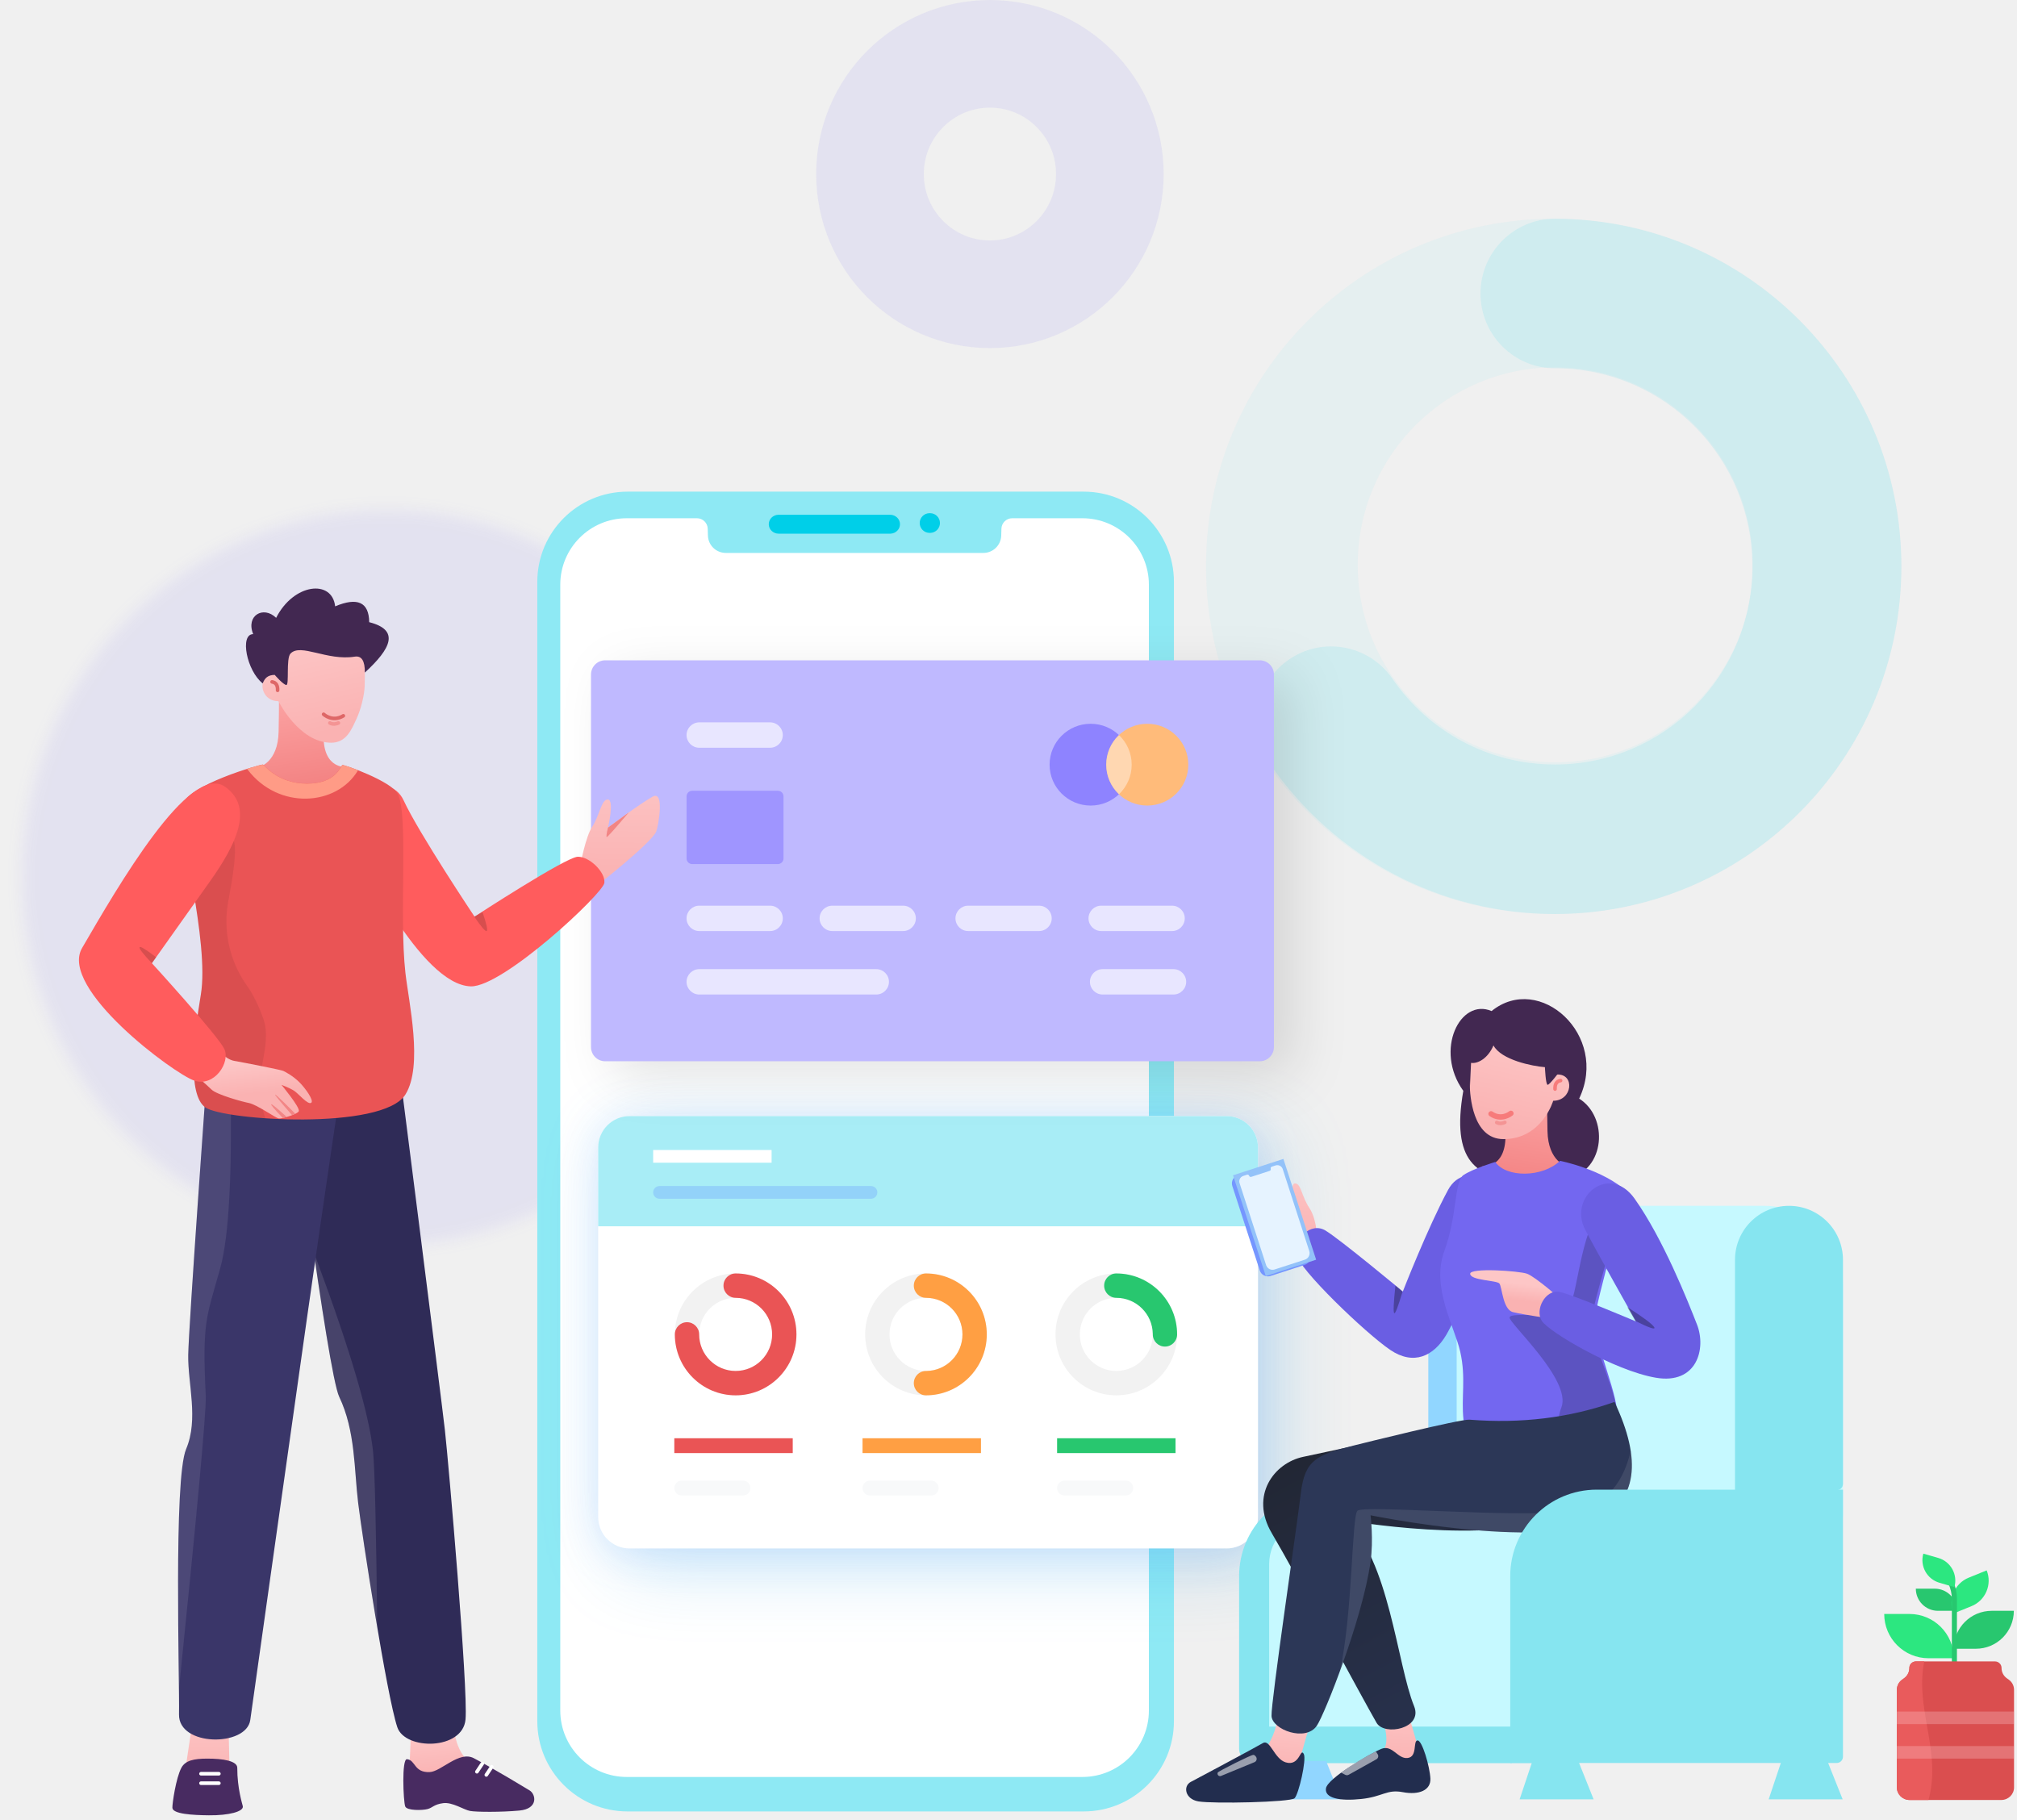
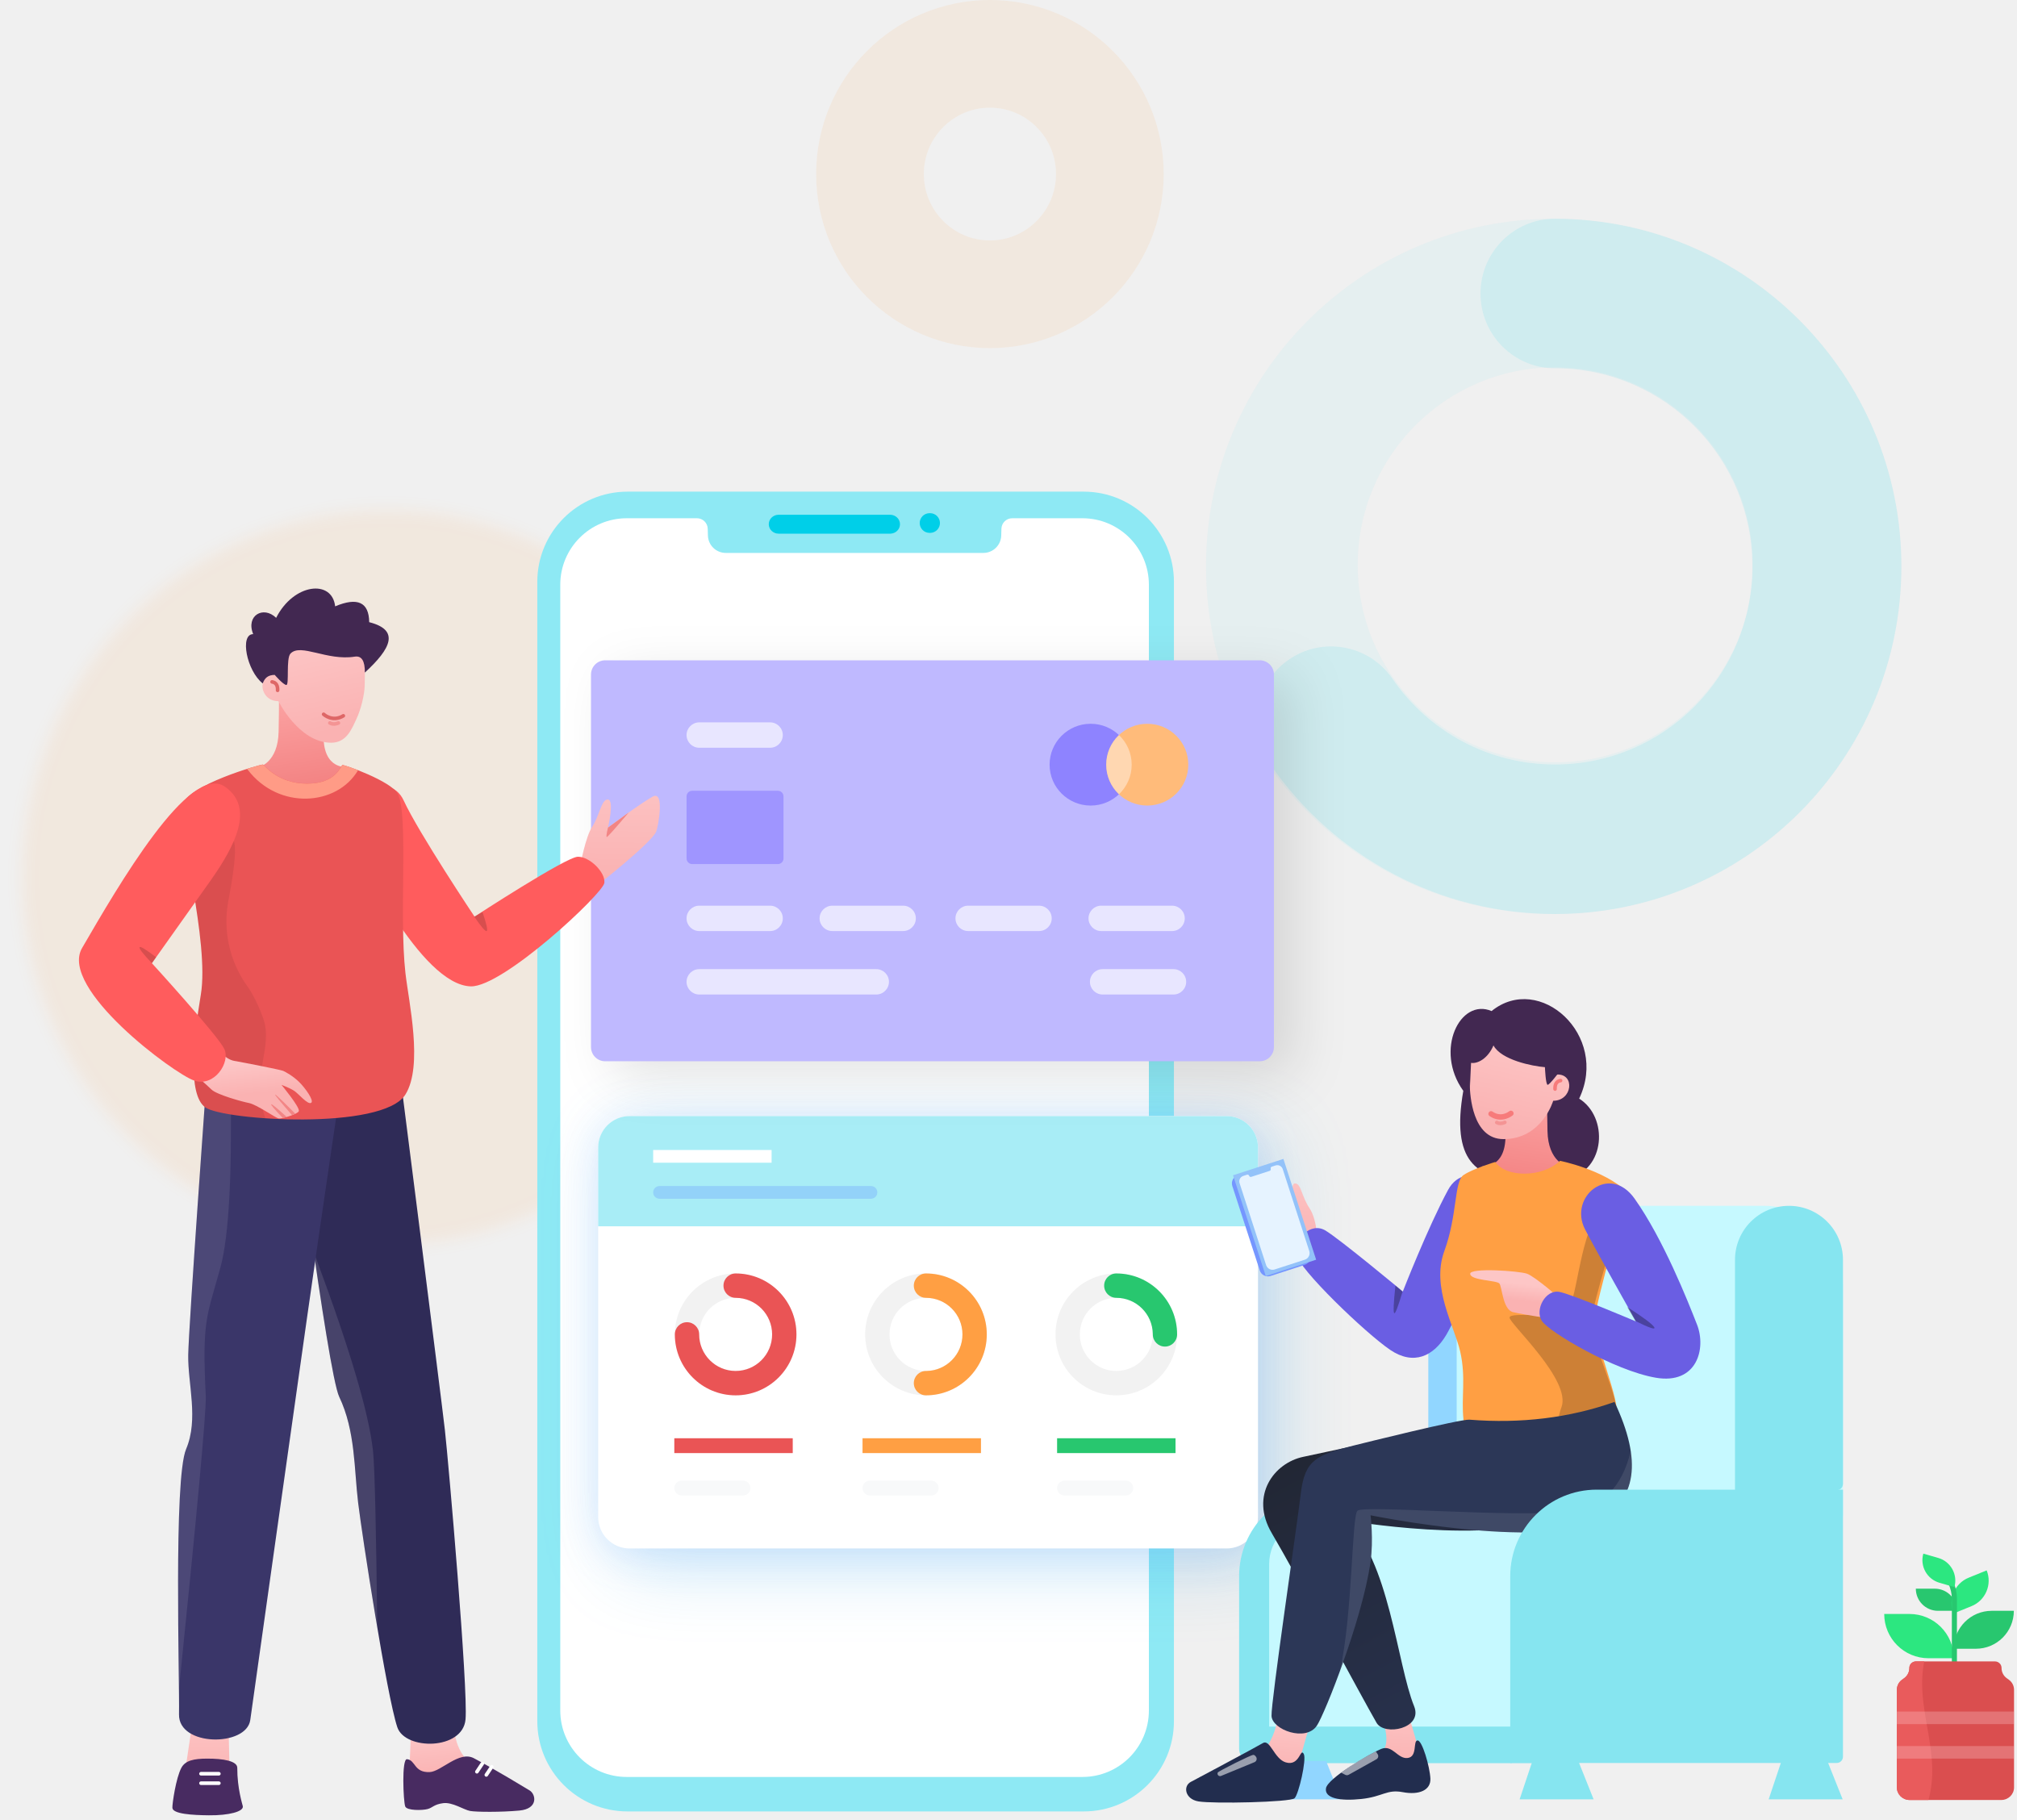
<svg xmlns="http://www.w3.org/2000/svg" xmlns:xlink="http://www.w3.org/1999/xlink" width="562px" height="507px" viewBox="0 0 562 507" version="1.1">
  <defs>
    <filter x="-2.9%" y="-2.9%" width="105.9%" height="105.9%" filterUnits="objectBoundingBox" id="filter-1">
      <feGaussianBlur stdDeviation="2" in="SourceGraphic" />
    </filter>
    <path d="M18.522,0 L38.087,0 C39.71,5.90024691e-16 41.039,1.291 41.086,2.913 L41.142,4.831 C41.219,7.521 43.423,9.661 46.114,9.661 L117.894,9.661 C120.585,9.661 122.788,7.521 122.866,4.831 L122.921,2.913 C122.968,1.291 124.297,2.07451057e-15 125.92,0 L145.486,0 C155.715,-2.00502105e-14 164.008,8.293 164.008,18.522 L164.008,332.223 C164.008,342.452 155.715,350.745 145.486,350.745 L18.522,350.745 C8.293,350.745 -2.29997126e-15,342.452 0,332.223 L0,18.522 C-4.8054561e-15,8.293 8.293,-8.77902741e-15 18.522,0 Z" id="path-2" />
    <path d="M8.757,0 L175.092,0 C179.928,-1.80700981e-14 183.848,3.921 183.848,8.757 L183.848,111.729 C183.848,116.565 179.928,120.486 175.092,120.486 L8.757,120.486 C3.921,120.486 -1.00658751e-14,116.565 0,111.729 L0,8.757 C-5.92265936e-16,3.921 3.921,4.44111258e-15 8.757,0 Z" id="path-4" />
    <filter x="-15.0%" y="-22.8%" width="135.4%" height="153.9%" filterUnits="objectBoundingBox" id="filter-6">
      <feOffset dx="5" dy="5" in="SourceAlpha" result="shadowOffsetOuter1" />
      <feGaussianBlur stdDeviation="10" in="shadowOffsetOuter1" result="shadowBlurOuter1" />
      <feColorMatrix values="0 0 0 0 0.076   0 0 0 0 0.583   0 0 0 0 0.879  0 0 0 0.229 0" type="matrix" in="shadowBlurOuter1" result="shadowMatrixOuter1" />
      <feOffset dx="0" dy="1" in="SourceAlpha" result="shadowOffsetOuter2" />
      <feGaussianBlur stdDeviation="5.5" in="shadowOffsetOuter2" result="shadowBlurOuter2" />
      <feColorMatrix values="0 0 0 0 0.504   0 0 0 0 0.7   0 0 0 0 1  0 0 0 0.234 0" type="matrix" in="shadowBlurOuter2" result="shadowMatrixOuter2" />
      <feMerge>
        <feMergeNode in="shadowMatrixOuter1" />
        <feMergeNode in="shadowMatrixOuter2" />
      </feMerge>
    </filter>
    <path d="M3.944,0 L186.337,0 C188.515,0 190.281,1.771 190.281,3.955 L190.281,107.769 C190.281,109.953 188.515,111.723 186.337,111.723 L3.944,111.723 C1.766,111.723 0,109.953 0,107.769 L0,3.955 C0,1.771 1.766,0 3.944,0 Z" id="path-7" />
    <filter x="-9.5%" y="-17.9%" width="125.2%" height="143.0%" filterUnits="objectBoundingBox" id="filter-8">
      <feOffset dx="6" dy="4" in="SourceAlpha" result="shadowOffsetOuter1" />
      <feGaussianBlur stdDeviation="7" in="shadowOffsetOuter1" result="shadowBlurOuter1" />
      <feColorMatrix values="0 0 0 0 0.019   0 0 0 0 0.019   0 0 0 0 0.019  0 0 0 0.11 0" type="matrix" in="shadowBlurOuter1" />
    </filter>
    <linearGradient x1="42.314%" y1="12.631%" x2="50%" y2="69.62%" id="linearGradient-9">
      <stop stop-color="#FDC6C6" offset="0%" />
      <stop stop-color="#FAB2B2" offset="100%" />
    </linearGradient>
    <linearGradient x1="46.204%" y1="-28.186%" x2="50%" y2="91.05%" id="linearGradient-10">
      <stop stop-color="#FDC6C6" offset="0%" />
      <stop stop-color="#FAB2B2" offset="100%" />
    </linearGradient>
    <linearGradient x1="44.814%" y1="-28.186%" x2="62.813%" y2="121.547%" id="linearGradient-11">
      <stop stop-color="#FFAFAF" offset="0%" />
      <stop stop-color="#F07777" offset="100%" />
    </linearGradient>
    <linearGradient x1="31.713%" y1="-6.922%" x2="55.144%" y2="91.239%" id="linearGradient-12">
      <stop stop-color="#FDC6C6" offset="0%" />
      <stop stop-color="#FAB2B2" offset="100%" />
    </linearGradient>
    <linearGradient x1="45.013%" y1="-28.186%" x2="50%" y2="91.05%" id="linearGradient-13">
      <stop stop-color="#FDC6C6" offset="0%" />
      <stop stop-color="#FAB2B2" offset="100%" />
    </linearGradient>
    <linearGradient x1="42.314%" y1="21.16%" x2="50%" y2="65.142%" id="linearGradient-14">
      <stop stop-color="#FDC6C6" offset="0%" />
      <stop stop-color="#FAB2B2" offset="100%" />
    </linearGradient>
    <linearGradient x1="45.136%" y1="-28.186%" x2="62.017%" y2="121.547%" id="linearGradient-15">
      <stop stop-color="#FFAFAF" offset="0%" />
      <stop stop-color="#F07777" offset="100%" />
    </linearGradient>
    <linearGradient x1="31.713%" y1="-6.211%" x2="55.144%" y2="90.724%" id="linearGradient-16">
      <stop stop-color="#FDC6C6" offset="0%" />
      <stop stop-color="#FAB2B2" offset="100%" />
    </linearGradient>
    <linearGradient x1="42.314%" y1="-3.865%" x2="50%" y2="78.281%" id="linearGradient-17">
      <stop stop-color="#FDC6C6" offset="0%" />
      <stop stop-color="#FAB2B2" offset="100%" />
    </linearGradient>
    <linearGradient x1="28.503%" y1="98.647%" x2="77.061%" y2="9.201%" id="linearGradient-18">
      <stop stop-color="#28324F" offset="0%" />
      <stop stop-color="#222735" offset="100%" />
    </linearGradient>
    <linearGradient x1="44.36%" y1="-28.186%" x2="50%" y2="91.05%" id="linearGradient-19">
      <stop stop-color="#FDC6C6" offset="0%" />
      <stop stop-color="#FAB2B2" offset="100%" />
    </linearGradient>
    <linearGradient x1="42.314%" y1="28.061%" x2="50%" y2="61.519%" id="linearGradient-20">
      <stop stop-color="#FDC6C6" offset="0%" />
      <stop stop-color="#FAB2B2" offset="100%" />
    </linearGradient>
    <linearGradient x1="42.314%" y1="8.533%" x2="50%" y2="71.772%" id="linearGradient-21">
      <stop stop-color="#FDC6C6" offset="0%" />
      <stop stop-color="#FAB2B2" offset="100%" />
    </linearGradient>
    <path d="M5.338,0 L27.313,0 C28.339,0 29.171,0.815 29.171,1.82 L29.171,1.872 C29.171,2.984 29.712,4.03 30.626,4.688 L31.196,5.099 C32.111,5.757 32.651,6.803 32.651,7.915 L32.651,35.125 C32.651,37.055 31.053,38.62 29.082,38.62 L3.568,38.62 C1.598,38.62 1.64410348e-13,37.055 1.64410348e-13,35.125 L1.64410348e-13,7.915 C1.64410348e-13,6.803 0.54,5.757 1.455,5.099 L2.024,4.688 C2.878,4.074 3.405,3.122 3.472,2.094 L3.479,1.82 C3.479,0.815 4.311,0 5.338,0 Z" id="path-22" />
  </defs>
  <g id="📝-Pages-New" stroke="none" stroke-width="1" fill="none" fill-rule="evenodd">
    <g id="Error" transform="translate(-436, -279)">
      <g id="Illustration" transform="translate(442, 294)">
        <g id="Shape">
-           <ellipse id="Oval" fill="#7367F0" opacity="0.1" filter="url(#filter-1)" cx="101.745" cy="229.5" rx="101.745" ry="102.5" />
+           <ellipse id="Oval" fill="#ff9f43" opacity="0.1" filter="url(#filter-1)" cx="101.745" cy="229.5" rx="101.745" ry="102.5" />
          <path d="M426.906,45.956 C373.404,45.956 330.032,89.326 330.032,142.826 C330.032,196.326 373.404,239.696 426.906,239.696 C480.408,239.696 523.78,196.326 523.78,142.826 C523.78,89.326 480.408,45.956 426.906,45.956 Z M427.346,87.346 C457.745,87.346 482.388,111.988 482.388,142.386 C482.388,172.784 457.745,197.426 427.346,197.426 C396.947,197.426 372.304,172.784 372.304,142.386 C372.304,111.988 396.947,87.346 427.346,87.346 Z" id="Oval" fill="#00CFE8" fill-rule="nonzero" opacity="0.05" />
-           <ellipse id="Oval" stroke="#7367F0" stroke-width="30" opacity="0.1" cx="269.823" cy="33.5" rx="33.416" ry="33.5" />
+           <ellipse id="Oval" stroke="#ff9f43" stroke-width="30" opacity="0.1" cx="269.823" cy="33.5" rx="33.416" ry="33.5" />
          <path d="M427.271,45.956 C480.572,45.956 523.78,89.326 523.78,142.826 C523.78,196.326 480.572,239.696 427.271,239.696 C395.161,239.696 365.687,223.816 347.797,197.796 C341.287,188.326 343.657,175.352 353.091,168.817 C362.43,162.348 375.192,164.615 381.764,173.849 L381.961,174.131 C392.182,188.997 408.951,198.032 427.271,198.032 C457.647,198.032 482.271,173.315 482.271,142.826 C482.271,112.642 458.137,88.116 428.181,87.628 L427.271,87.621 C415.809,87.621 406.517,78.294 406.517,66.788 C406.517,55.283 415.809,45.956 427.271,45.956 Z" id="Path" fill="#00CFE8" fill-rule="nonzero" opacity="0.1" />
        </g>
        <g id="Mobile-Banking-App" transform="translate(16, 122)">
          <g id="Phone3" transform="translate(127.7104, 0)">
            <path d="M25.137,0 L152.247,0 C166.13,-2.55022564e-15 177.384,11.254 177.384,25.137 L177.384,342.625 C177.384,356.508 166.13,367.762 152.247,367.762 L25.137,367.762 C11.254,367.762 -2.32880507e-14,356.508 -2.49882011e-14,342.625 L-2.49882011e-14,25.137 C-2.66883515e-14,11.254 11.254,2.55022564e-15 25.137,0 Z" id="Rectangle" fill="#8EE9F4" />
            <g id="Group-48" transform="translate(6.397456, 7.41094)">
              <mask id="mask-3" fill="white">
                <use xlink:href="#path-2" />
              </mask>
              <use id="Rectangle" fill="#FFFFFF" xlink:href="#path-2" />
              <ellipse id="Oval" fill-opacity="0.549" fill="#E97EFF" mask="url(#mask-3)" cx="62.18" cy="213.477" rx="14.067" ry="14.053" />
              <path d="M24.589,60.217 L140.653,60.217 C143.199,60.217 145.264,62.281 145.264,64.828 C145.264,67.374 143.199,69.439 140.653,69.439 L24.589,69.439 C22.043,69.439 19.978,67.374 19.978,64.828 C19.978,62.281 22.043,60.217 24.589,60.217 Z" id="Rectangle" fill-opacity="0.549" fill="#E97EFF" mask="url(#mask-3)" />
            </g>
            <path d="M98.307,6.438 C99.824,6.438 101.054,7.618 101.054,9.073 C101.054,10.496 99.878,11.655 98.408,11.706 L98.307,11.708 L67.24,11.708 C65.722,11.708 64.492,10.528 64.492,9.073 C64.492,7.65 65.668,6.491 67.139,6.44 L67.24,6.438 L98.307,6.438 Z" id="Path" fill="#00CFE8" fill-rule="nonzero" />
            <path d="M109.441,5.999 C110.958,5.999 112.188,7.228 112.188,8.744 C112.188,10.226 111.012,11.434 109.542,11.487 L109.441,11.488 L109.297,11.488 C107.779,11.488 106.549,10.26 106.549,8.744 C106.549,7.262 107.725,6.054 109.196,6.001 L109.297,5.999 L109.441,5.999 Z" id="Path" fill="#00CFE8" fill-rule="nonzero" />
          </g>
          <g id="BoardPieChart" transform="translate(144.6719, 174)">
            <mask id="mask-5" fill="white">
              <use xlink:href="#path-4" />
            </mask>
            <g id="Rectangle">
              <use fill="black" fill-opacity="1" filter="url(#filter-6)" xlink:href="#path-4" />
              <use fill="#FFFFFF" fill-rule="evenodd" xlink:href="#path-4" />
            </g>
            <polygon id="Rectangle" fill="#A8EDF6" mask="url(#mask-5)" points="-4.125 -4.725 188.562 -4.725 188.562 30.712 -4.125 30.712" />
            <path d="M17.093,19.49 L76.01,19.49 C76.989,19.49 77.782,20.284 77.782,21.262 C77.782,22.241 76.989,23.034 76.01,23.034 L17.093,23.034 C16.114,23.034 15.321,22.241 15.321,21.262 C15.321,20.284 16.114,19.49 17.093,19.49 Z" id="Rectangle" fill="#6FA3FF" opacity="0.366" mask="url(#mask-5)" />
            <rect id="Rectangle" fill="#FFFFFF" mask="url(#mask-5)" x="15.321" y="9.45" width="32.998" height="3.544" />
            <rect id="Rectangle" fill="#EA5455" mask="url(#mask-5)" x="21.213" y="89.774" width="32.998" height="4.134" />
            <path d="M23.28,101.586 L40.359,101.586 C41.501,101.586 42.427,102.512 42.427,103.653 C42.427,104.795 41.501,105.72 40.359,105.72 L23.28,105.72 C22.139,105.72 21.213,104.795 21.213,103.653 C21.213,102.512 22.139,101.586 23.28,101.586 Z" id="Rectangle" fill="#F8F9FA" mask="url(#mask-5)" />
            <rect id="Rectangle" fill="#FF9F43" fill-rule="nonzero" mask="url(#mask-5)" x="73.657" y="89.774" width="32.998" height="4.134" />
            <path d="M75.724,101.586 L92.803,101.586 C93.945,101.586 94.87,102.512 94.87,103.653 C94.87,104.795 93.945,105.72 92.803,105.72 L75.724,105.72 C74.583,105.72 73.657,104.795 73.657,103.653 C73.657,102.512 74.583,101.586 75.724,101.586 Z" id="Rectangle" fill="#F8F9FA" mask="url(#mask-5)" />
            <rect id="Rectangle" fill="#28C76F" mask="url(#mask-5)" x="127.869" y="89.774" width="32.998" height="4.134" />
            <path d="M129.936,101.586 L147.015,101.586 C148.157,101.586 149.082,102.512 149.082,103.653 C149.082,104.795 148.157,105.72 147.015,105.72 L129.936,105.72 C128.794,105.72 127.869,104.795 127.869,103.653 C127.869,102.512 128.794,101.586 129.936,101.586 Z" id="Rectangle" fill="#F8F9FA" mask="url(#mask-5)" />
            <g id="Group-37" mask="url(#mask-5)">
              <g transform="translate(21.21326, 46.65873)" id="Group-5">
                <g transform="translate(0.147314, 0.147654)" />
              </g>
            </g>
            <g id="Group-3" mask="url(#mask-5)">
              <g transform="translate(127.4269, 43.8533)">
                <path d="M16.941,33.96 C26.297,33.96 33.882,26.358 33.882,16.98 C33.882,7.602 26.297,0 16.941,0 C7.585,0 0,7.602 0,16.98 C0,26.358 7.585,33.96 16.941,33.96 Z M16.941,27.168 C11.327,27.168 6.776,22.607 6.776,16.98 C6.776,11.353 11.327,6.792 16.941,6.792 C22.555,6.792 27.106,11.353 27.106,16.98 C27.106,22.607 22.555,27.168 16.941,27.168 Z" id="Oval" fill="#F2F2F2" />
                <path d="M33.882,16.98 C33.882,7.602 26.297,0 16.941,0 C15.07,0 13.553,1.52 13.553,3.396 C13.553,5.272 15.07,6.792 16.941,6.792 C22.491,6.792 27.002,11.25 27.104,16.789 L27.106,16.98 C27.106,18.856 28.623,20.376 30.494,20.376 C32.365,20.376 33.882,18.856 33.882,16.98 Z" id="Path" fill="#28C76F" />
              </g>
            </g>
            <g id="Group-4" mask="url(#mask-5)">
              <g transform="translate(74.39373, 43.8533)">
                <path d="M16.941,33.96 C26.297,33.96 33.882,26.358 33.882,16.98 C33.882,7.602 26.297,0 16.941,0 C7.585,0 0,7.602 0,16.98 C0,26.358 7.585,33.96 16.941,33.96 Z M16.941,27.168 C11.327,27.168 6.776,22.607 6.776,16.98 C6.776,11.353 11.327,6.792 16.941,6.792 C22.555,6.792 27.106,11.353 27.106,16.98 C27.106,22.607 22.555,27.168 16.941,27.168 Z" id="Oval" fill="#F2F2F2" fill-rule="evenodd" />
                <path d="M16.941,33.96 C26.297,33.96 33.882,26.358 33.882,16.98 C33.882,7.602 26.297,0 16.941,0 C15.07,0 13.553,1.52 13.553,3.396 C13.553,5.272 15.07,6.792 16.941,6.792 C22.555,6.792 27.106,11.353 27.106,16.98 C27.106,22.543 22.658,27.065 17.132,27.167 L16.941,27.168 C15.07,27.168 13.553,28.689 13.553,30.564 C13.553,32.44 15.07,33.96 16.941,33.96 Z" id="Path" fill="#FF9F43" fill-rule="nonzero" />
              </g>
            </g>
            <g id="Group-6" mask="url(#mask-5)">
              <g transform="translate(21.36058, 43.8533)">
                <path d="M16.941,33.96 C26.297,33.96 33.882,26.358 33.882,16.98 C33.882,7.602 26.297,0 16.941,0 C7.585,0 0,7.602 0,16.98 C0,26.358 7.585,33.96 16.941,33.96 Z M16.941,27.168 C11.327,27.168 6.776,22.607 6.776,16.98 C6.776,11.353 11.327,6.792 16.941,6.792 C22.555,6.792 27.106,11.353 27.106,16.98 C27.106,22.607 22.555,27.168 16.941,27.168 Z" id="Oval" fill="#F2F2F2" />
                <path d="M0,16.98 C0,26.358 7.585,33.96 16.941,33.96 C26.297,33.96 33.882,26.358 33.882,16.98 C33.882,7.602 26.297,0 16.941,0 C15.07,0 13.553,1.52 13.553,3.396 C13.553,5.272 15.07,6.792 16.941,6.792 C22.555,6.792 27.106,11.353 27.106,16.98 C27.106,22.607 22.555,27.168 16.941,27.168 C11.327,27.168 6.776,22.607 6.776,16.98 C6.776,15.105 5.259,13.584 3.388,13.584 C1.517,13.584 0,15.105 0,16.98 Z" id="Path" fill="#EA5455" />
              </g>
            </g>
          </g>
          <g id="VisaCard2" transform="translate(142.6764, 47)">
            <g id="Rectangle">
              <use fill="black" fill-opacity="1" filter="url(#filter-8)" xlink:href="#path-7" />
              <use fill="#BFB9FF" fill-rule="evenodd" xlink:href="#path-7" />
            </g>
            <g id="Group-46" transform="translate(26.61962, 16.69957)">
              <g id="Group-45" transform="translate(0, 0.982327)">
                <g id="Group-43" transform="translate(101.1545, 0)">
                  <ellipse id="Oval" fill="#8E83FF" cx="11.437" cy="11.395" rx="11.437" ry="11.395" />
                  <ellipse id="Oval-Copy-10" fill="#FFBB7A" cx="27.211" cy="11.395" rx="11.437" ry="11.395" />
                  <path d="M19.22,3.243 L19.325,3.145 C21.511,5.22 22.873,8.149 22.873,11.395 C22.873,14.641 21.511,17.57 19.325,19.645 C17.137,17.571 15.775,14.641 15.775,11.395 C15.775,8.2 17.094,5.312 19.22,3.243 L19.325,3.145 L19.22,3.243 Z" id="Path" fill-opacity="0.416" fill="#FFFFFF" />
                </g>
                <path d="M1.577,18.664 L25.437,18.664 C26.308,18.664 27.014,19.368 27.014,20.236 L27.014,37.525 C27.014,38.393 26.308,39.097 25.437,39.097 L1.577,39.097 C0.706,39.097 4.37832775e-14,38.393 4.37832775e-14,37.525 L4.37832775e-14,20.236 C4.37832775e-14,19.368 0.706,18.664 1.577,18.664 Z" id="Rectangle" fill="#9F95FF" />
              </g>
              <g id="Group-44" transform="translate(0, 0.589397)" fill="#FFFFFF" fill-opacity="0.647">
                <path d="M3.549,51.081 L23.268,51.081 C25.228,51.081 26.817,52.664 26.817,54.617 C26.817,56.57 25.228,58.154 23.268,58.154 L3.549,58.154 C1.589,58.154 -9.10692171e-14,56.57 -9.10692171e-14,54.617 C-9.10692171e-14,52.664 1.589,51.081 3.549,51.081 Z" id="Rectangle" />
                <path d="M3.549,68.763 L52.845,68.763 C54.805,68.763 56.394,70.346 56.394,72.299 C56.394,74.252 54.805,75.836 52.845,75.836 L3.549,75.836 C1.589,75.836 -8.7566555e-14,74.252 -8.7566555e-14,72.299 C-8.7566555e-14,70.346 1.589,68.763 3.549,68.763 Z" id="Rectangle" />
                <path d="M115.943,68.763 L135.661,68.763 C137.622,68.763 139.211,70.346 139.211,72.299 C139.211,74.252 137.622,75.836 135.661,75.836 L115.943,75.836 C113.983,75.836 112.394,74.252 112.394,72.299 C112.394,70.346 113.983,68.763 115.943,68.763 Z" id="Rectangle" />
                <path d="M3.549,0 L23.268,0 C25.228,0 26.817,1.583 26.817,3.536 C26.817,5.489 25.228,7.073 23.268,7.073 L3.549,7.073 C1.589,7.073 0,5.489 0,3.536 C0,1.583 1.589,0 3.549,0 Z" id="Rectangle" />
                <path d="M40.62,51.081 L60.338,51.081 C62.298,51.081 63.887,52.664 63.887,54.617 C63.887,56.57 62.298,58.154 60.338,58.154 L40.62,58.154 C38.659,58.154 37.07,56.57 37.07,54.617 C37.07,52.664 38.659,51.081 40.62,51.081 Z" id="Rectangle-Copy-38" />
                <path d="M78.479,51.081 L98.197,51.081 C100.157,51.081 101.746,52.664 101.746,54.617 C101.746,56.57 100.157,58.154 98.197,58.154 L78.479,58.154 C76.518,58.154 74.929,56.57 74.929,54.617 C74.929,52.664 76.518,51.081 78.479,51.081 Z" id="Rectangle-Copy-39" />
                <path d="M115.549,51.081 L135.267,51.081 C137.227,51.081 138.816,52.664 138.816,54.617 C138.816,56.57 137.227,58.154 135.267,58.154 L115.549,58.154 C113.589,58.154 112,56.57 112,54.617 C112,52.664 113.589,51.081 115.549,51.081 Z" id="Rectangle-Copy-40" />
              </g>
            </g>
          </g>
          <g id="Men1.1" transform="translate(0, 27)">
            <g id="LLeg" transform="translate(58.5127, 131.4736)">
              <path d="M45.86,184.217 C45.86,184.217 45.724,192.9 51.056,195.984 C56.388,199.069 64.65,204.8 64.65,204.8 L33.223,205.865 L34.119,184.139 L45.86,184.217 Z" id="Path" fill="url(#linearGradient-9)" />
              <path d="M32.892,194.731 C35.322,194.982 34.791,198.497 39.2,198.326 C42.413,198.201 47.424,192.275 51.546,194.47 C57.837,197.82 65.214,202.338 67.023,203.413 C68.832,204.49 69.547,208.547 64.202,209.045 C59.09,209.521 52.191,209.468 50.462,209.153 C48.734,208.838 45.528,206.634 42.948,206.986 C40.369,207.339 40.075,208.228 38.634,208.622 C37.192,209.016 32.841,209.101 32.39,207.886 C31.872,206.492 31.353,194.573 32.892,194.731 Z" id="Path" fill="#482B61" />
              <path d="M30.456,-1.74975703e-14 C30.456,-1.74975703e-14 42.444,94.099 43.447,102.998 C44.449,111.898 49.952,175.205 49.199,183.65 C48.432,192.25 32.344,192.296 30.186,185.808 C27.232,176.926 20.404,132.541 19.274,123.272 C18.145,114.003 18.542,103.242 14.003,93.751 C10.753,86.956 -3.0465246e-14,2.413 -3.0465246e-14,2.413 L30.456,-1.74975703e-14 Z" id="Path" fill="#2F2B57" />
              <path d="M23.41,108.74 L23.452,109.164 C23.91,114.079 24.294,130.36 24.603,158.008 L23.913,153.878 C21.749,140.784 19.828,127.813 19.274,123.272 C18.169,114.196 18.526,103.69 14.28,94.346 L14.003,93.751 C12.573,90.761 9.689,72.711 6.908,53.437 L7.782,55.775 C17.065,80.742 22.275,98.398 23.41,108.74 Z" id="Path" fill-opacity="0.192" fill="#FFFFFF" opacity="0.591" />
              <line x1="53.869" y1="195.981" x2="52.366" y2="198.23" id="Path-10" stroke="#FFFFFF" stroke-linecap="round" />
              <line x1="56.495" y1="196.86" x2="54.991" y2="199.11" id="Path-10" stroke="#FFFFFF" stroke-linecap="round" />
            </g>
            <g id="RLeg" transform="translate(25.69442, 133.7766)">
              <polygon id="Path" fill="url(#linearGradient-10)" points="5.654 183.906 2.842 202.896 16.435 202.827 15.99 183.553" />
              <path d="M0.337,205.968 C0.291,204.86 1.323,197.674 2.842,194.829 C3.943,192.765 6.386,192.281 9.96,192.267 C14.57,192.249 18.422,192.946 18.417,194.829 C18.401,200.589 19.861,205.019 19.96,205.526 C20.248,207.011 16.125,208.119 10.493,208.063 C5.884,208.017 0.408,207.696 0.337,205.968 Z" id="Path" fill="#482B61" />
              <path d="M47.865,0.787 C47.865,0.787 41.632,42.784 37.86,69.357 C34.152,95.469 23.173,173.355 22.038,181.509 C20.997,188.994 1.985,188.994 2.185,179.929 C2.385,170.864 0.625,114.376 4.165,106.012 C7.705,97.649 4.623,87.915 4.752,79.79 C4.881,71.665 9.972,1.33 9.972,1.33 L47.865,0.787 Z" id="Path" fill="#3A3669" />
              <path d="M13.768,55.248 L13.47,56.328 C9.861,69.296 8.616,70.464 9.638,91.147 L9.649,91.567 C9.685,96.771 7.21,123.698 2.225,172.349 L2.203,169.325 C2.028,149.477 1.297,113.592 4.075,106.237 L4.165,106.012 C7.705,97.649 4.623,87.915 4.752,79.79 C4.881,71.665 9.972,1.33 9.972,1.33 L16.475,1.236 L16.542,4.458 C17.01,29.62 16.085,46.549 13.768,55.248 L13.768,55.248 Z" id="Path" fill-opacity="0.192" fill="#FFFFFF" opacity="0.462" />
              <line x1="8.313" y1="196.479" x2="13.289" y2="196.479" id="Path-9" stroke="#FFFFFF" stroke-linecap="round" />
              <line x1="8.313" y1="199.118" x2="13.289" y2="199.118" id="Path-9" stroke="#FFFFFF" stroke-linecap="round" />
            </g>
            <g id="Head" transform="translate(46.01984, 0)">
              <path d="M4.223,49.711 C4.223,49.711 9.43,48.483 9.611,39.907 C9.792,31.331 9.665,28.404 9.665,28.404 L22.01,28.196 C22.01,28.196 22.135,37.754 22.136,41.211 C22.141,50.495 28.578,49.711 28.578,49.711 C28.578,49.711 27.24,57.24 16.847,57.827 C8.732,58.287 4.223,49.711 4.223,49.711 Z" id="Path" fill="url(#linearGradient-11)" />
              <g id="Head1" transform="translate(0.513241, 0)">
                <path d="M8.018,24.069 C2.901,23.87 3.736,31.399 9.051,31.389 C9.051,31.389 14.763,42.933 23.732,42.963 C28.052,42.977 29.462,39.11 30.757,36.395 C32.052,33.68 33.002,29.618 33.081,27.132 C33.166,24.481 33.177,15.77 33.177,15.77 L7.819,15.759 L8.018,24.069 Z" id="Path" fill="url(#linearGradient-12)" />
                <path d="M23.37,37.586 C24.177,37.927 25.074,37.728 25.743,37.337" id="Path" stroke="#F49494" stroke-linecap="round" transform="translate(24.55681, 37.54876) rotate(6) translate(-24.55681, -37.54876) " />
                <path d="M8.529,28.493 C8.852,27.328 8.711,26.311 7.56,25.848" id="Path-8" stroke="#DE6767" stroke-linecap="round" transform="translate(8.119765, 27.17047) rotate(-13) translate(-8.119765, -27.17047) " />
                <path d="M8.018,24.069 C8.018,24.069 10.371,26.799 11.241,26.874 C12.112,26.949 11.119,19.487 12.401,18.128 C15.217,15.14 22.574,20.216 30.311,18.976 C32.222,18.67 33.16,20.15 33.126,23.415 C40.358,16.786 42.98,11.557 34.338,9.373 C34.269,3.763 31.058,2.355 24.849,4.957 C24.019,-2.622 13.291,-1.478 8.408,8.164 C4.873,4.707 -0.095,7.498 2.014,12.699 C-1.792,12.699 0.191,22.925 4.676,26.439 C5.211,24.904 6.189,24.069 8.018,24.069 Z" id="Path" fill="#422851" />
                <path d="M21.815,34.324 C21.815,34.324 23.572,37.18 27.012,36.159" id="Path" stroke="#DE6767" stroke-linecap="round" transform="translate(24.41357, 35.35145) rotate(-15) translate(-24.41357, -35.35145) " />
              </g>
            </g>
            <g id="LArm" transform="translate(75.02373, 54.90718)">
              <g id="Group-3" transform="translate(76.13706, 15.72189) rotate(4) translate(-76.13706, -15.72189) translate(65.13706, 2.221892)">
                <path d="M-6.9945718e-14,20.903 C-6.9945718e-14,20.903 0.893,12.681 2.627,9.701 C4.36,6.72 4.589,1.9 6.425,1.948 C8.26,1.997 6.968,9.757 6.968,9.757 C6.968,9.757 15.025,2.783 18.729,0.315 C22.109,-1.936 20.903,8.572 20.445,9.932 C19.355,13.172 5.027,26.111 5.027,26.111 C5.027,26.111 0.382,21.603 -6.9945718e-14,20.903 Z" id="Path" fill="url(#linearGradient-13)" />
                <path d="M6.968,9.757 C6.671,11.527 6.627,12.404 6.836,12.39 C7.045,12.375 8.915,9.963 12.444,5.155 L6.968,9.757 Z" id="Path" fill="#F28585" />
              </g>
              <path d="M15.44,4.122 C19.608,13.161 35.197,36.516 35.197,36.516 C35.197,36.516 60.742,19.861 63.992,19.826 C67.243,19.792 71.656,24.105 71.379,27.082 C71.101,30.058 43.132,56.166 34.162,55.947 C20.214,55.605 2.724,19.334 0.928,14.486 C-3.882,1.5 11.375,-4.694 15.44,4.122 Z" id="Path" fill="#FF5C5D" />
              <path d="M35.104,36.499 C37.071,39.38 38.23,40.726 38.582,40.536 C38.935,40.347 38.548,38.587 37.423,35.254 L35.104,36.499 Z" id="Path-5" fill-opacity="0.16" fill="#000000" />
            </g>
            <g id="Body" transform="translate(28.63671, 49.0406)">
              <path d="M0.131,11.435 C-1.177,17.711 7.785,49.341 5.319,64.138 C3.369,75.841 1.507,91.955 6.562,95.533 C11.708,99.175 56.008,102.067 62.322,91.955 C67.331,83.932 63.231,66.141 62.322,58.025 C60.51,41.834 63.246,13.854 60.172,8.131 C58.265,4.581 45.265,0.003 44.777,0.144 C44.288,0.286 43.14,5.317 34.92,5.317 C26.7,5.317 23.07,0.144 22.628,0.003 C22.186,-0.139 1.316,5.757 0.131,11.435 Z" id="Path" fill="#EA5455" />
              <path d="M22.607,2.99938892e-05 L22.628,0.003 C23.07,0.144 26.7,5.317 34.92,5.317 C43.14,5.317 44.288,0.286 44.777,0.144 C44.953,0.093 46.759,0.657 49.085,1.565 L49.075,1.672 C43.199,11.539 27.041,12.755 18.404,1.467 L18.208,1.206 L19.172,0.907 C20.936,0.37 22.198,0.048 22.542,0.005 L22.607,2.99938892e-05 Z" id="Path" fill="#FF9B86" />
              <path d="M0.159,15.794 L0.883,15.895 C8.567,16.994 13.073,18.732 14.402,21.111 C15.274,22.672 14.869,27.951 13.186,36.948 L13.007,37.892 C11.446,46.047 13.231,54.484 17.943,61.29 L18.208,61.666 C19.802,63.896 21.271,66.832 22.616,70.474 C25.735,78.922 19.1,86.04 23.302,98.608 L22.444,98.545 C14.634,97.947 8.317,96.774 6.562,95.533 C1.507,91.955 3.369,75.841 5.319,64.138 C7.418,51.547 1.242,26.77 0.159,15.794 Z" id="Path" fill-opacity="0.067" fill="#000000" />
            </g>
            <g id="Rarm" transform="translate(0, 54.33058)">
              <g id="Group-2" transform="translate(32.00589, 73.3703)">
                <path d="M5.768,0 C5.768,0 8.717,3.479 11.234,3.912 C13.751,4.345 24.285,6.405 24.928,6.711 C25.536,6.999 27.614,8.093 29.391,9.848 C30.931,11.37 33.594,14.976 32.701,15.596 C31.747,16.26 29.169,13.007 27.876,12.203 C26.52,11.36 24.436,10.613 24.436,10.613 C24.436,10.613 29.591,16.832 29.263,17.919 C29.024,18.712 24.64,20.066 23.703,19.964 C22.766,19.862 17.601,16.081 15.279,15.641 C13.669,15.336 6.46,13.383 4.94,11.917 C3.42,10.45 -3.48174241e-14,7.473 -3.48174241e-14,7.473 L5.768,0 Z" id="Path" fill="url(#linearGradient-14)" />
                <path d="M28.269,18.639 C24.673,15.016 22.8,13.235 22.65,13.296 C22.5,13.358 24.067,15.265 27.35,19.018 L28.269,18.639 Z" id="Path" fill="#F28585" />
                <path d="M25.865,19.532 C23.171,17.064 21.736,15.889 21.56,16.008 C21.384,16.127 22.463,17.402 24.796,19.834 L25.865,19.532 Z" id="Path" fill="#F28585" />
              </g>
              <path d="M40.706,0.901 C49.036,6.763 43.471,17.417 36.56,27.191 C30.105,36.319 20.321,50.07 20.321,50.07 C20.321,50.07 38.718,70.223 40.496,73.952 C42.273,77.68 37.734,84.683 32.093,82.771 C26.45,80.858 -5.658,57.073 0.872,45.833 C10.845,28.664 30.868,-6.022 40.706,0.901 Z" id="Path" fill="#FF5C5D" />
              <path d="M20.321,50.07 C17.804,47.408 16.663,45.922 16.898,45.614 C17.133,45.306 18.669,46.24 21.506,48.417 L20.321,50.07 Z" id="Path-6" fill-opacity="0.16" fill="#000000" />
            </g>
          </g>
          <g id="Group-7" transform="translate(307.3031, 141)">
            <path d="M40.065,137.093 L108.663,137.093 L108.663,137.093 L108.663,209.26 C108.663,211.469 106.872,213.26 104.663,213.26 L19.954,213.26 C17.745,213.26 15.954,211.469 15.954,209.26 L15.954,161.204 C15.954,147.888 26.749,137.093 40.065,137.093 Z" id="Rectangle" fill="#86E5F0" />
            <polygon id="Rectangle" fill="#86E5F0" points="24.33 198.224 91.966 198.224 91.966 213.26 24.33 213.26" />
            <polygon id="Path" fill="#86E5F0" points="110.466 212.715 114.732 223.401 94.107 223.401 97.681 212.715" />
            <polygon id="Path" fill="#91D6FF" points="40.195 212.715 44.461 223.401 23.836 223.401 27.41 212.715" />
            <polygon id="Path" fill="#86E5F0" points="179.859 212.715 184.125 223.401 163.5 223.401 167.074 212.715" />
            <path d="M92.256,58.375 L109.189,58.008 L109.189,58.008 L109.189,144.277 L68.667,144.277 L68.667,82.481 C68.667,69.368 79.146,58.659 92.256,58.375 Z" id="Rectangle" fill="#91D6FF" />
            <path d="M100.684,58.008 L162.365,58.008 C174.426,58.008 184.205,67.786 184.205,79.848 L184.205,144.288 C184.205,145.253 183.422,146.035 182.457,146.035 L76.573,146.035 L76.573,146.035 L76.573,82.119 C76.573,68.803 87.368,58.008 100.684,58.008 Z" id="Rectangle" fill="#C6F9FF" />
            <path d="M169.164,58.008 C177.471,58.008 184.205,64.742 184.205,73.048 L184.205,135.499 C184.205,136.464 183.422,137.246 182.457,137.246 L154.124,137.246 L154.124,137.246 L154.124,73.048 C154.124,64.742 160.858,58.008 169.164,58.008 Z" id="Rectangle" fill="#86E5F0" />
            <path d="M36.93,145.199 L104.387,145.199 L104.387,145.199 L104.387,203.124 L24.33,203.124 L24.33,157.799 C24.33,150.84 29.971,145.199 36.93,145.199 Z" id="Rectangle" fill="#C6F9FF" />
            <g id="Wom1.4" transform="translate(72.5538, 112.5) scale(-1, 1) translate(-72.5538, -112.5) translate(0.053803, 0)">
              <g id="Head" transform="translate(28.82299, 0.409712)">
                <path d="M8.814,50.104 C-1.931,47.6 -2.639,32.842 5.53,27.723 C-2.895,10.051 16.589,-7.494 29.934,3.326 C38.684,-0.421 45.954,14.202 37.813,25.559 C41.227,45.059 34.28,50.099 21.756,50.313 L8.814,50.104 Z" id="Path" fill="#422851" />
                <path d="M8.948,46.58 C8.948,46.58 14.175,45.352 14.356,36.782 C14.538,28.212 14.41,25.286 14.41,25.286 L25.924,25.079 C25.924,25.079 26.05,34.63 26.052,38.084 C26.056,47.363 32.518,46.58 32.518,46.58 C32.518,46.58 31.175,54.103 20.742,54.69 C12.596,55.149 8.948,46.58 8.948,46.58 Z" id="Path" fill="url(#linearGradient-15)" />
                <path d="M11.726,21.007 C6.59,20.808 7.428,28.332 12.763,28.321 C12.763,28.321 15.863,39.009 26.622,39.009 C35.36,39.009 35.929,26.552 36.008,24.068 C36.093,21.418 36.104,12.713 36.104,12.713 L11.526,12.702 L11.726,21.007 Z" id="Path" fill="url(#linearGradient-16)" />
                <path d="M24.738,30.973 C24.738,30.973 26.505,33.83 29.956,32.813" id="Path" stroke="#F77B7B" stroke-width="1.5" stroke-linecap="round" transform="translate(27.34692, 32.00235) rotate(-18) translate(-27.34692, -32.00235) " />
                <path d="M26.235,34.383 C27.045,34.723 27.813,34.723 28.485,34.332" id="Path" stroke="#F49494" stroke-linecap="round" transform="translate(27.36018, 34.48209) rotate(2) translate(-27.36018, -34.48209) " />
                <path d="M11.963,25.18 C12.286,24.016 12.143,22.999 10.988,22.535" id="Path-8" stroke="#F77B7B" stroke-linecap="round" transform="translate(11.55038, 23.85726) rotate(-13) translate(-11.55038, -23.85726) " />
                <path d="M10.914,20.077 C10.914,20.077 13.729,23.857 14.299,23.877 C14.87,23.897 15.069,18.961 15.069,18.961 C18.523,18.697 27.263,16.956 29.405,12.899 C30.904,16.479 33.768,18.069 35.65,17.763 L36.006,25.368 L36.885,10.079 L10.225,10.079 L10.914,20.077 Z" id="Path" fill="#422851" />
              </g>
              <g id="LLeg" transform="translate(32.50045, 116.0156)">
                <path d="M57.878,82.103 C57.878,82.103 53.27,91.415 57.047,94.35 C60.831,97.285 70.824,102.785 70.824,102.785 L44.349,101.12 L50.234,80.811 L57.878,82.103 Z" id="Path" fill="url(#linearGradient-17)" />
                <path d="M46.91,90.965 C48.216,91.118 46.821,95.519 49.65,95.854 C52.473,96.188 53.845,92.018 57.049,93.34 C60.253,94.662 71.937,101.497 72.397,104.291 C72.863,107.085 68.509,107.907 62.539,107.276 C56.569,106.645 55.469,104.52 50.987,105.376 C46.511,106.231 43.158,104.867 43.305,101.595 C43.453,98.323 45.603,90.813 46.91,90.965 Z" id="Path" fill="#222D4E" />
                <path d="M58.51,94.018 L58,94.784 C57.694,95.243 57.818,95.864 58.278,96.17 C58.299,96.185 58.322,96.199 58.345,96.211 L66.075,100.528 C66.365,100.69 66.718,100.697 67.015,100.546 L68.184,99.953 L68.184,99.953 C66.259,98.557 64.684,97.509 62.944,96.479 C61.608,95.689 60.129,94.874 58.51,94.018 Z" id="Path-14" fill-opacity="0.541" fill="#FFFFFF" />
                <path d="M17.997,0.028 C26.012,0.386 70.621,10.258 78.726,11.935 C86.831,13.613 93.683,22.688 87.502,33.198 C80.561,44.995 62.651,78.498 58.302,86.051 C56.15,89.789 45.292,87.693 47.843,81.419 C52.597,69.722 54.805,40.34 66.927,29.627 C66.927,29.627 26.161,36.726 8.552,28.594 C-4.246,22.683 -1.351,-0.838 17.997,0.028 Z" id="Path" fill="url(#linearGradient-18)" />
              </g>
              <g id="LArm" transform="translate(56.67376, 49.5)">
                <path d="M50.613,19.12 C50.613,19.12 50.523,12.595 52.804,9.184 C55.085,5.774 55.176,2.152 56.902,2.27 C58.629,2.389 56.919,10.809 56.919,10.809 C56.919,10.809 59.11,9.971 60.684,8.912 C62.257,7.853 67.029,2.631 68.144,3.557 C70.035,5.133 66.99,14.027 65.331,15.805 C63.667,17.583 54.576,23.432 54.576,23.432 L50.613,19.12 Z" id="Path" fill="url(#linearGradient-19)" />
                <path d="M1.359,15.21 C5.087,23.863 11.914,39.758 14.728,44.5 C18.255,50.439 23.817,53.056 30.328,48.649 C37.171,44.019 56.011,25.96 56.564,21.869 C57.111,17.779 52.5,12.87 48.327,15.412 C44.155,17.953 26.817,32.39 26.817,32.39 C26.817,32.39 19.82,14.443 14.191,4.046 C9.316,-4.949 -4.317,2.056 1.359,15.21 Z" id="Path" fill="#6A5EE3" />
                <path d="M26.889,32.399 C28.142,36.651 28.915,38.654 29.208,38.408 C29.501,38.161 29.389,35.603 28.872,30.732 L26.889,32.399 Z" id="Path" fill-opacity="0.303" fill="#000000" />
              </g>
              <g id="PhoneMini4" transform="translate(119.6433, 61.43124) scale(-1, 1) rotate(-18) translate(-119.6433, -61.43124) translate(111.1433, 45.93124)">
                <g id="Group-3" transform="translate(0, -0)">
                  <path d="M2.87,1.091 L12.827,1.091 C14.152,1.091 15.227,2.166 15.227,3.491 L15.227,28.222 C15.227,29.548 14.152,30.622 12.827,30.622 L2.87,30.622 C1.544,30.622 0.47,29.548 0.47,28.222 L0.47,3.491 C0.47,2.166 1.544,1.091 2.87,1.091 Z" id="Rectangle" fill="#7596FF" fill-rule="nonzero" />
                  <rect id="Rectangle" fill="#93C2F9" x="1.581" y="0.703" width="14.757" height="29.531" />
                  <path d="M4.219,1.758 L5.338,1.758 C5.566,1.758 5.756,1.922 5.795,2.139 L5.802,2.223 C5.802,2.479 6.01,2.687 6.267,2.687 L11.664,2.687 C11.892,2.687 12.081,2.523 12.121,2.306 L12.128,2.223 C12.128,1.966 12.336,1.758 12.592,1.758 L13.706,1.758 C14.533,1.758 15.212,2.395 15.277,3.206 L15.283,3.337 L15.283,3.337 L15.261,27.352 C15.259,28.399 14.41,29.248 13.362,29.25 L4.508,29.25 C3.506,29.252 2.685,28.474 2.616,27.489 L2.611,27.353 C2.611,27.353 2.611,27.352 2.613,27.352 L2.634,3.342 C2.635,2.467 3.344,1.758 4.219,1.758 Z" id="Rectangle" fill="#E6F3FF" fill-rule="nonzero" />
                </g>
              </g>
              <g id="Body" transform="translate(20.7715, 45.4684)">
-                 <path d="M0,8.816 C0,8.816 8.985,38.918 9.251,44.617 C9.517,50.316 1.902,67.064 3.199,71.297 C6.188,81.08 44.352,85.292 45.81,72.132 C46.49,65.995 45.075,60.487 46.706,53.255 C48.331,46.023 54.862,35.277 51.157,25.173 C47.453,15.07 48.445,5.722 45.796,3.956 C43.146,2.189 36.953,0.313 36.953,0.313 C33.941,4.748 23.773,4.683 18.921,-4.99600361e-14 C18.921,-4.99600361e-14 6.867,2.34 0,8.816 Z" id="Path" fill="#7367F0" />
+                 <path d="M0,8.816 C0,8.816 8.985,38.918 9.251,44.617 C9.517,50.316 1.902,67.064 3.199,71.297 C6.188,81.08 44.352,85.292 45.81,72.132 C46.49,65.995 45.075,60.487 46.706,53.255 C48.331,46.023 54.862,35.277 51.157,25.173 C47.453,15.07 48.445,5.722 45.796,3.956 C43.146,2.189 36.953,0.313 36.953,0.313 C33.941,4.748 23.773,4.683 18.921,-4.99600361e-14 C18.921,-4.99600361e-14 6.867,2.34 0,8.816 Z" id="Path" fill="#ff9f43" />
                <path d="M8.051,13.691 C14.041,23.201 14.023,39.759 17.239,41.928 C20.456,44.096 32.975,41.968 32.975,43.685 C32.975,45.403 15.674,61.141 18.514,68.665 C20.001,72.604 19.598,76.129 17.304,79.238 L16.555,79.075 C9.739,77.533 4.258,74.765 3.199,71.297 C1.902,67.064 10.395,50.316 10.129,44.617 C9.903,39.78 2.762,17.357 0.609,10.69 C2.362,7.595 4.842,8.595 8.051,13.691 Z" id="Path" fill-opacity="0.199" fill="#000000" />
              </g>
              <g id="RArm" transform="translate(0, 51.76758)">
                <path d="M39.036,32.623 C39.036,32.623 46.604,25.921 48.92,25.143 C51.237,24.365 64.805,23.431 64.719,25.188 C64.622,27.071 57.335,26.963 56.58,27.889 C55.824,28.815 55.653,35.146 52.799,35.857 C49.95,36.568 41.41,37.793 41.41,37.793 L39.036,32.623 Z" id="Path" fill="url(#linearGradient-20)" />
                <path d="M18.902,4.246 C10.929,15.506 4.122,32.657 1.509,39.343 C-1.104,46.03 1.532,56.115 13.022,54.135 C24.491,52.161 42.739,41.43 44.758,38.3 C46.777,35.17 43.71,29.474 39.847,30.22 C36.269,30.91 18.518,38.462 18.518,38.462 C18.518,38.462 29.938,18.208 32.726,12.779 C37.384,3.711 25.925,-5.674 18.902,4.246 Z" id="Path" fill="#6A5EE3" />
                <path d="M18.699,38.323 C14.711,40.306 12.961,40.881 13.447,40.05 C13.933,39.218 16.445,37.342 20.981,34.422 L18.699,38.323 Z" id="Path" fill-opacity="0.303" fill="#000000" />
              </g>
              <g id="RLeg" transform="translate(19.32459, 112.5)">
                <path d="M98.893,85.993 C98.893,85.993 98.754,96.953 107.78,101.051 C116.801,105.148 123.228,104.902 122.41,108.07 C121.592,111.237 98.112,111.109 95.92,108.632 C94.051,106.524 89.987,86.899 88.868,88.4 L98.893,85.993 Z" id="Path" fill="url(#linearGradient-21)" />
                <path d="M91.752,98.261 C92.76,96.313 92.823,101.795 96.799,100.586 C100.026,99.606 101.128,93.995 103.167,95.224 C105.206,96.453 123.152,105.982 123.255,106.039 C125.464,107.23 124.847,110.838 121.115,111.467 C116.968,112.167 95.482,111.696 94.329,110.59 C93.176,109.484 90.944,99.824 91.752,98.261 Z" id="Path" fill="#222D4E" />
                <path d="M105.822,98.501 C105.56,98.501 105.304,98.686 105.055,99.054 C104.746,99.512 104.867,100.134 105.325,100.443 C105.381,100.48 105.441,100.513 105.503,100.538 L114.827,104.379 C115.187,104.528 115.599,104.356 115.747,103.996 C115.824,103.811 115.818,103.603 115.731,103.423 C115.731,103.423 115.731,103.423 115.731,103.423 C115.556,103.057 106.498,98.501 105.822,98.501 Z" id="Path-14" fill-opacity="0.541" fill="#FFFFFF" />
                <path d="M5.181,0.155 C-2.588,16.57 -1.013,27.596 9.904,33.233 C25.74,41.41 73.149,31.739 73.149,31.739 C73.149,31.739 72.301,38.563 73.149,44.65 C75.361,60.547 85.884,87.032 88.11,90.36 C91.189,94.962 100.567,91.491 100.744,87.659 C100.921,83.827 93.674,34.887 92.572,25.554 C91.476,16.221 88.015,14.865 77.905,12.314 C75.583,11.728 48.118,4.898 45.602,5.097 C31.19,6.238 17.716,4.59 5.181,0.155 Z" id="Path" fill="#2C3757" />
                <path d="M17.954,30.692 C33.633,32.45 75.141,28.826 76.808,30.473 C78.4,32.045 78.134,59.392 81.704,75.221 L81.161,73.726 C77.804,64.395 74.317,53.046 73.149,44.65 C72.301,38.563 73.149,31.739 73.149,31.739 L71.237,32.109 C62.225,33.803 23.84,40.429 9.904,33.233 C2.353,29.334 -0.729,22.857 0.66,13.802 C3.05,24.037 8.815,29.667 17.954,30.692 Z" id="Path" fill-opacity="0.192" fill="#FFFFFF" opacity="0.462" />
              </g>
            </g>
            <path d="M115.607,137.093 L184.205,137.093 L184.205,137.093 L184.205,211.512 C184.205,212.477 183.422,213.26 182.457,213.26 L91.495,213.26 L91.495,213.26 L91.495,161.204 C91.495,147.888 102.29,137.093 115.607,137.093 Z" id="Rectangle" fill="#86E5F0" />
          </g>
          <g id="Group-80" transform="translate(503.0016, 295.119)">
            <path d="M0,17.619 L7.047,17.619 C13.858,17.619 19.38,23.141 19.38,29.952 L19.38,29.952 L19.38,29.952 L12.333,29.952 C5.522,29.952 8.34169626e-16,24.431 0,17.619 L0,17.619 L0,17.619 Z" id="Rectangle" fill="#2CE780" />
            <path d="M8.809,10.571 L14.094,10.571 C17.5,10.571 20.261,13.332 20.261,16.738 L20.261,16.738 L20.261,16.738 L14.976,16.738 C11.57,16.738 8.809,13.977 8.809,10.571 L8.809,10.571 L8.809,10.571 Z" id="Rectangle" fill="#28C76F" />
            <path d="M19.38,16.738 L25.546,16.738 C31.384,16.738 36.117,21.471 36.117,27.31 L36.117,27.31 L36.117,27.31 L29.952,27.31 C24.113,27.31 19.38,22.577 19.38,16.738 L19.38,16.738 L19.38,16.738 Z" id="Rectangle" fill="#28C76F" transform="translate(27.74878, 22.02381) scale(-1, 1) translate(-27.74878, -22.02381) " />
            <path d="M17.389,7.642 L22.803,7.651 C27.029,7.659 30.454,11.083 30.461,15.31 L30.461,15.31 L30.461,15.31 L25.047,15.3 C20.821,15.293 17.396,11.869 17.389,7.642 L17.389,7.642 L17.389,7.642 Z" id="Rectangle" fill="#2CE780" transform="translate(23.92498, 11.47583) scale(-1, 1) rotate(22) translate(-23.92498, -11.47583) " />
            <path d="M15.649,4.405 C18.405,6.152 20.153,9.475 20.256,13.123 L20.261,13.466 L20.261,39.643 L18.847,39.643 L18.847,13.466 C18.847,10.397 17.459,7.567 15.211,6.015 L14.976,5.859 L15.649,4.405 Z" id="Path" fill="#28C76F" />
            <g id="Group-84" transform="translate(3.523654, 30.83333)">
              <mask id="mask-23" fill="white">
                <use xlink:href="#path-22" />
              </mask>
              <use id="Rectangle" fill="#DA4E4F" xlink:href="#path-22" />
              <path d="M-0.892,-1.748 L8.029,-1.748 C4.092,13.27 13.681,25.724 8.029,41.067 L-0.892,41.067 L-0.892,-1.748 Z" id="Rectangle" fill="#E95B5C" mask="url(#mask-23)" />
              <rect id="Rectangle" fill-opacity="0.258" fill="#FFDFE2" mask="url(#mask-23)" x="-2.37701708e-13" y="23.591" width="32.651" height="3.495" />
              <rect id="Rectangle" fill-opacity="0.258" fill="#FFDFE2" mask="url(#mask-23)" x="1.64806518e-13" y="13.98" width="32.651" height="3.495" />
            </g>
            <path d="M9.781,2.18 L14.105,2.186 C17.728,2.19 20.664,5.126 20.669,8.749 L20.669,8.749 L20.669,8.749 L16.345,8.744 C12.722,8.739 9.786,5.803 9.781,2.18 L9.781,2.18 L9.781,2.18 Z" id="Rectangle" fill="#2CE780" transform="translate(15.22499, 5.464681) rotate(16) translate(-15.22499, -5.464681) " />
          </g>
        </g>
      </g>
    </g>
  </g>
</svg>
